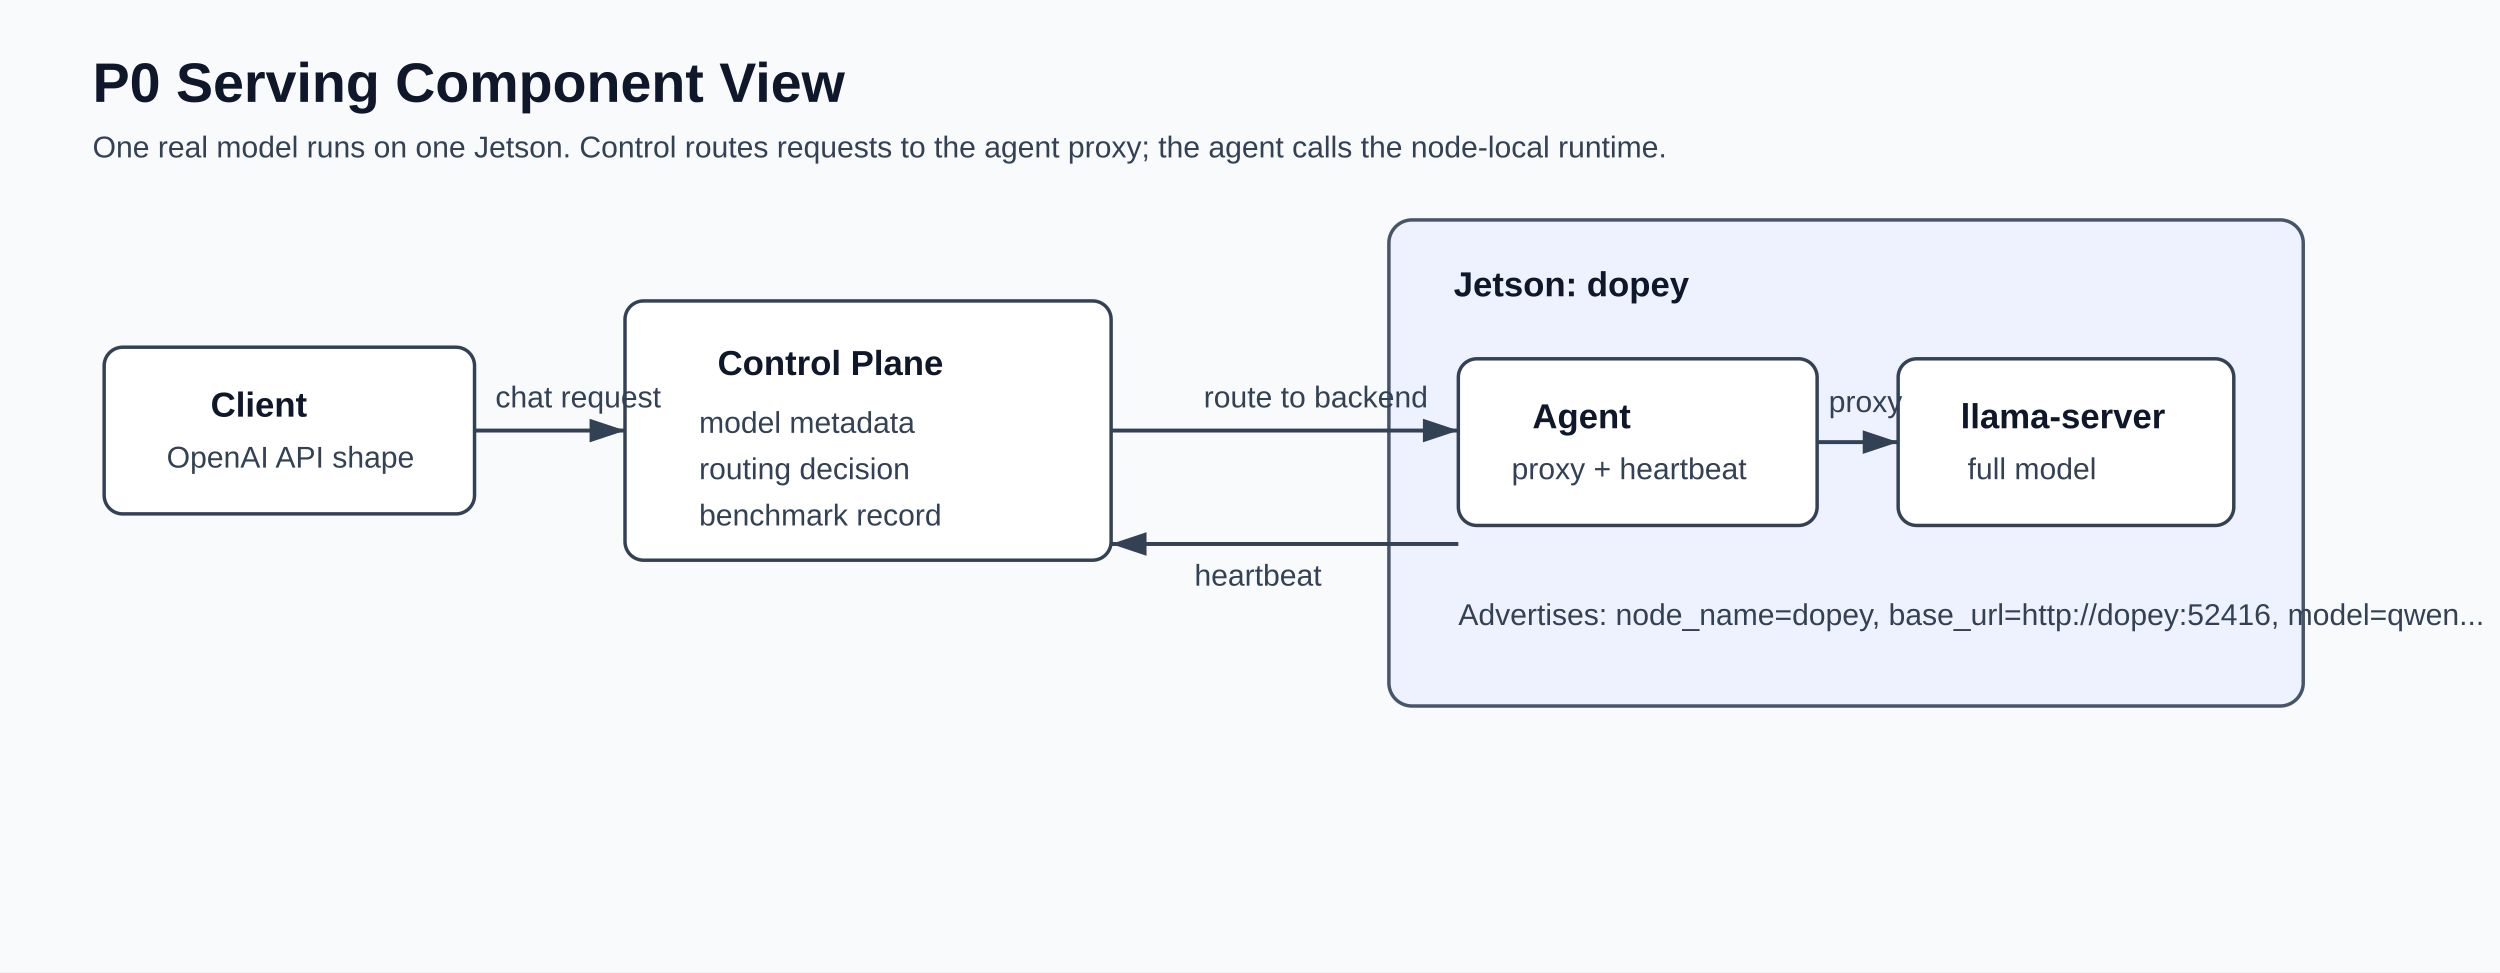
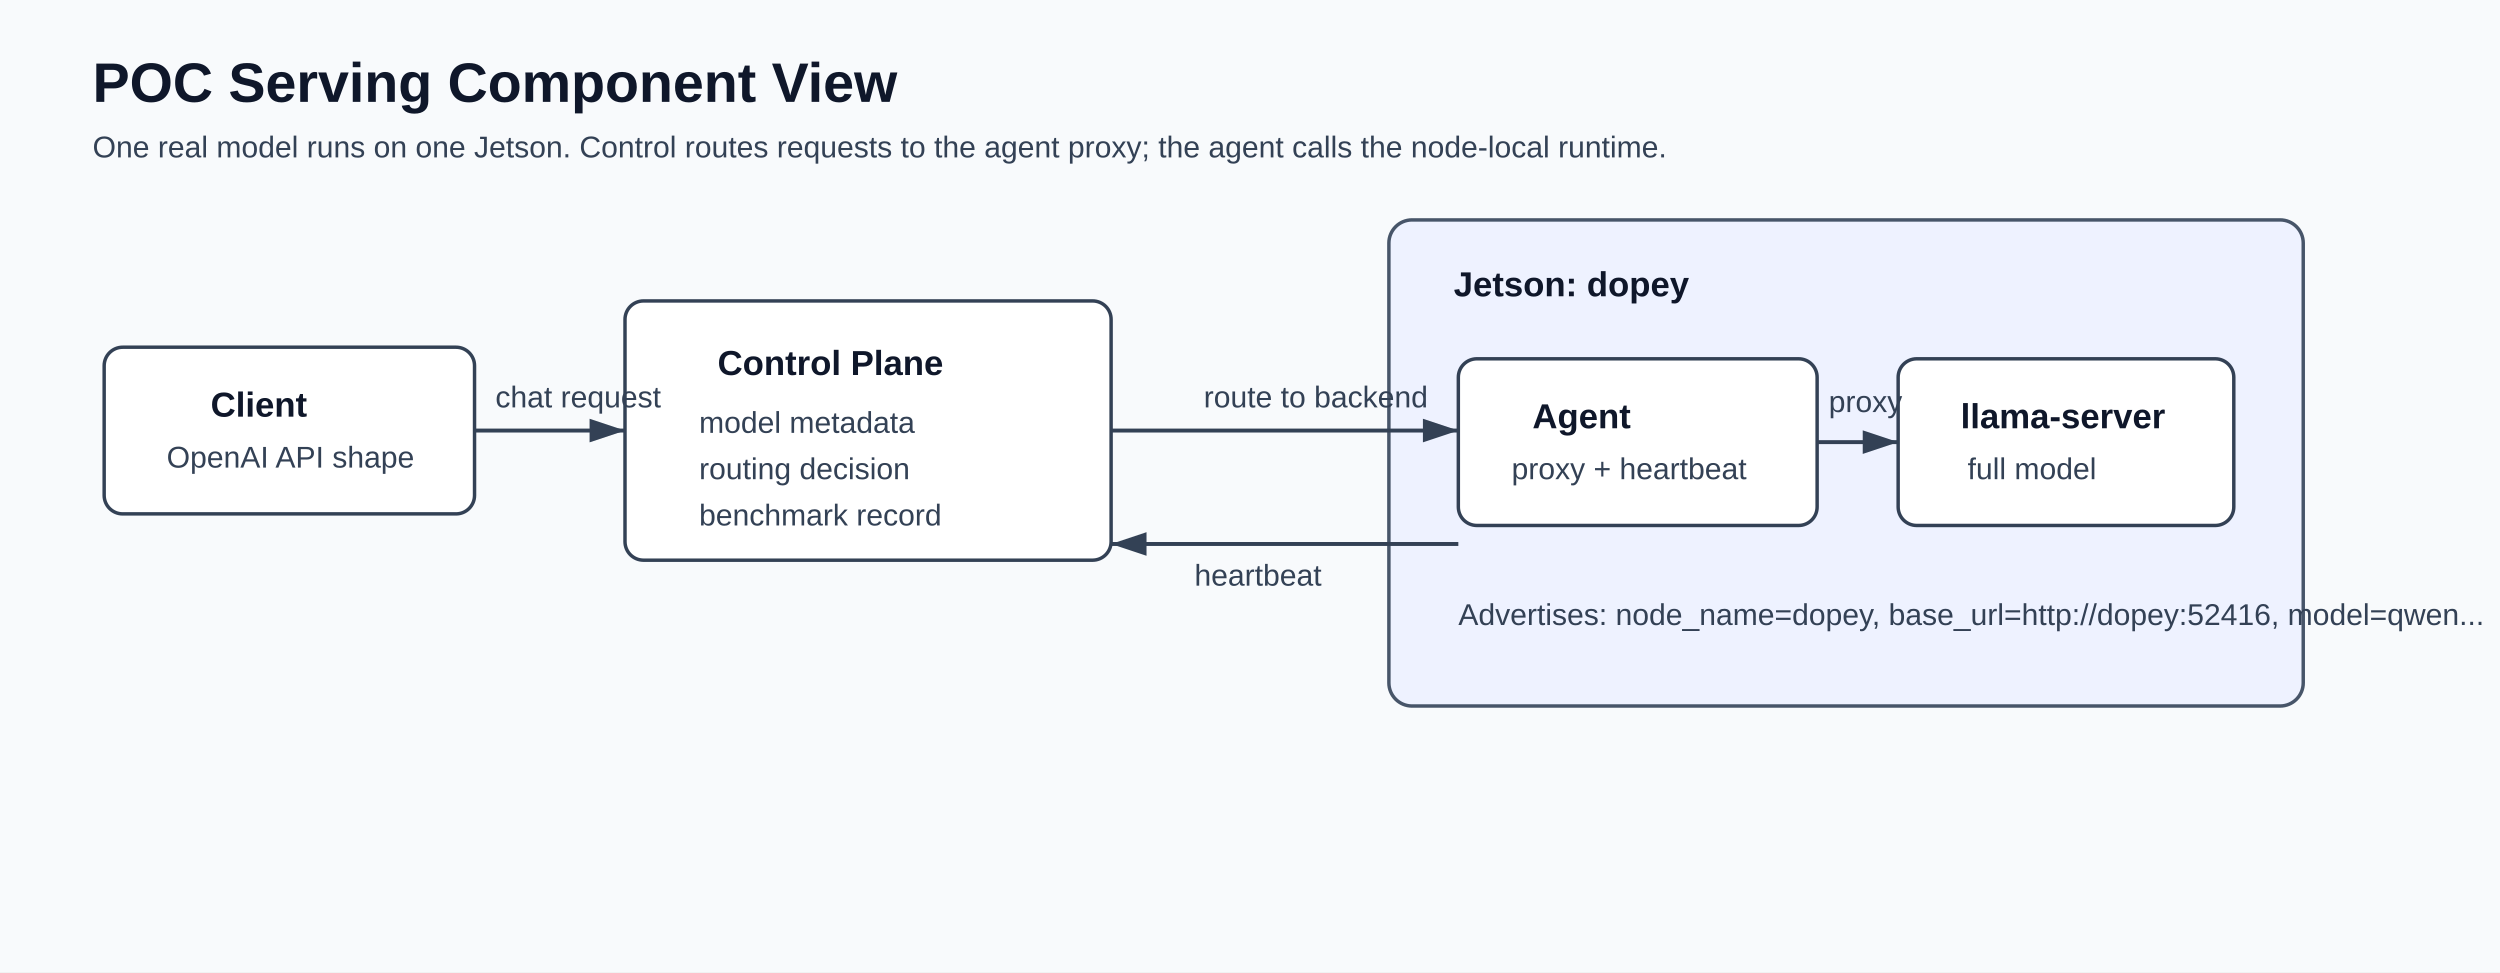
<svg xmlns="http://www.w3.org/2000/svg" viewBox="0 0 1080 420" role="img" aria-labelledby="title desc">
  <defs>
    <marker id="arrow" markerWidth="10" markerHeight="10" refX="9" refY="3" orient="auto" markerUnits="strokeWidth">
      <path d="M0,0 L0,6 L9,3 z" fill="#334155" />
    </marker>
  </defs>
  <style>
    .bg { fill: #f8fafc; }
    .title { font: 700 24px Arial, sans-serif; fill: #0f172a; }
    .box { fill: #ffffff; stroke: #334155; stroke-width: 1.5; rx: 8; }
    .jetson { fill: #eef2ff; stroke: #475569; stroke-width: 1.5; rx: 10; }
    .label { font: 700 15px Arial, sans-serif; fill: #0f172a; }
    .small { font: 13px Arial, sans-serif; fill: #334155; }
    .arrow { stroke: #334155; stroke-width: 1.7; fill: none; marker-end: url(#arrow); }
  </style>
  <rect class="bg" width="1080" height="420" />
-   <text class="title" x="40" y="44">P0 Serving Component View</text>
+   <text class="title" x="40" y="44">POC Serving Component View</text>
  <text class="small" x="40" y="68">One real model runs on one Jetson. Control routes requests to the agent proxy; the agent calls the node-local runtime.</text>
  <rect class="box" x="45" y="150" width="160" height="72" />
  <text class="label" x="91" y="180">Client</text>
  <text class="small" x="72" y="202">OpenAI API shape</text>
  <rect class="box" x="270" y="130" width="210" height="112" />
  <text class="label" x="310" y="162">Control Plane</text>
  <text class="small" x="302" y="187">model metadata</text>
  <text class="small" x="302" y="207">routing decision</text>
  <text class="small" x="302" y="227">benchmark record</text>
  <rect class="jetson" x="600" y="95" width="395" height="210" />
  <text class="label" x="628" y="128">Jetson: dopey</text>
  <rect class="box" x="630" y="155" width="155" height="72" />
  <text class="label" x="662" y="185">Agent</text>
  <text class="small" x="653" y="207">proxy + heartbeat</text>
  <rect class="box" x="820" y="155" width="145" height="72" />
  <text class="label" x="847" y="185">llama-server</text>
  <text class="small" x="850" y="207">full model</text>
  <text class="small" x="630" y="270">Advertises: node_name=dopey, base_url=http://dopey:52416, model=qwen...</text>
  <path class="arrow" d="M205 186 H270" />
  <text class="small" x="214" y="176">chat request</text>
  <path class="arrow" d="M480 186 H630" />
  <text class="small" x="520" y="176">route to backend</text>
  <path class="arrow" d="M785 191 H820" />
  <text class="small" x="790" y="178">proxy</text>
  <path class="arrow" d="M630 235 H480" />
  <text class="small" x="516" y="253">heartbeat</text>
</svg>
